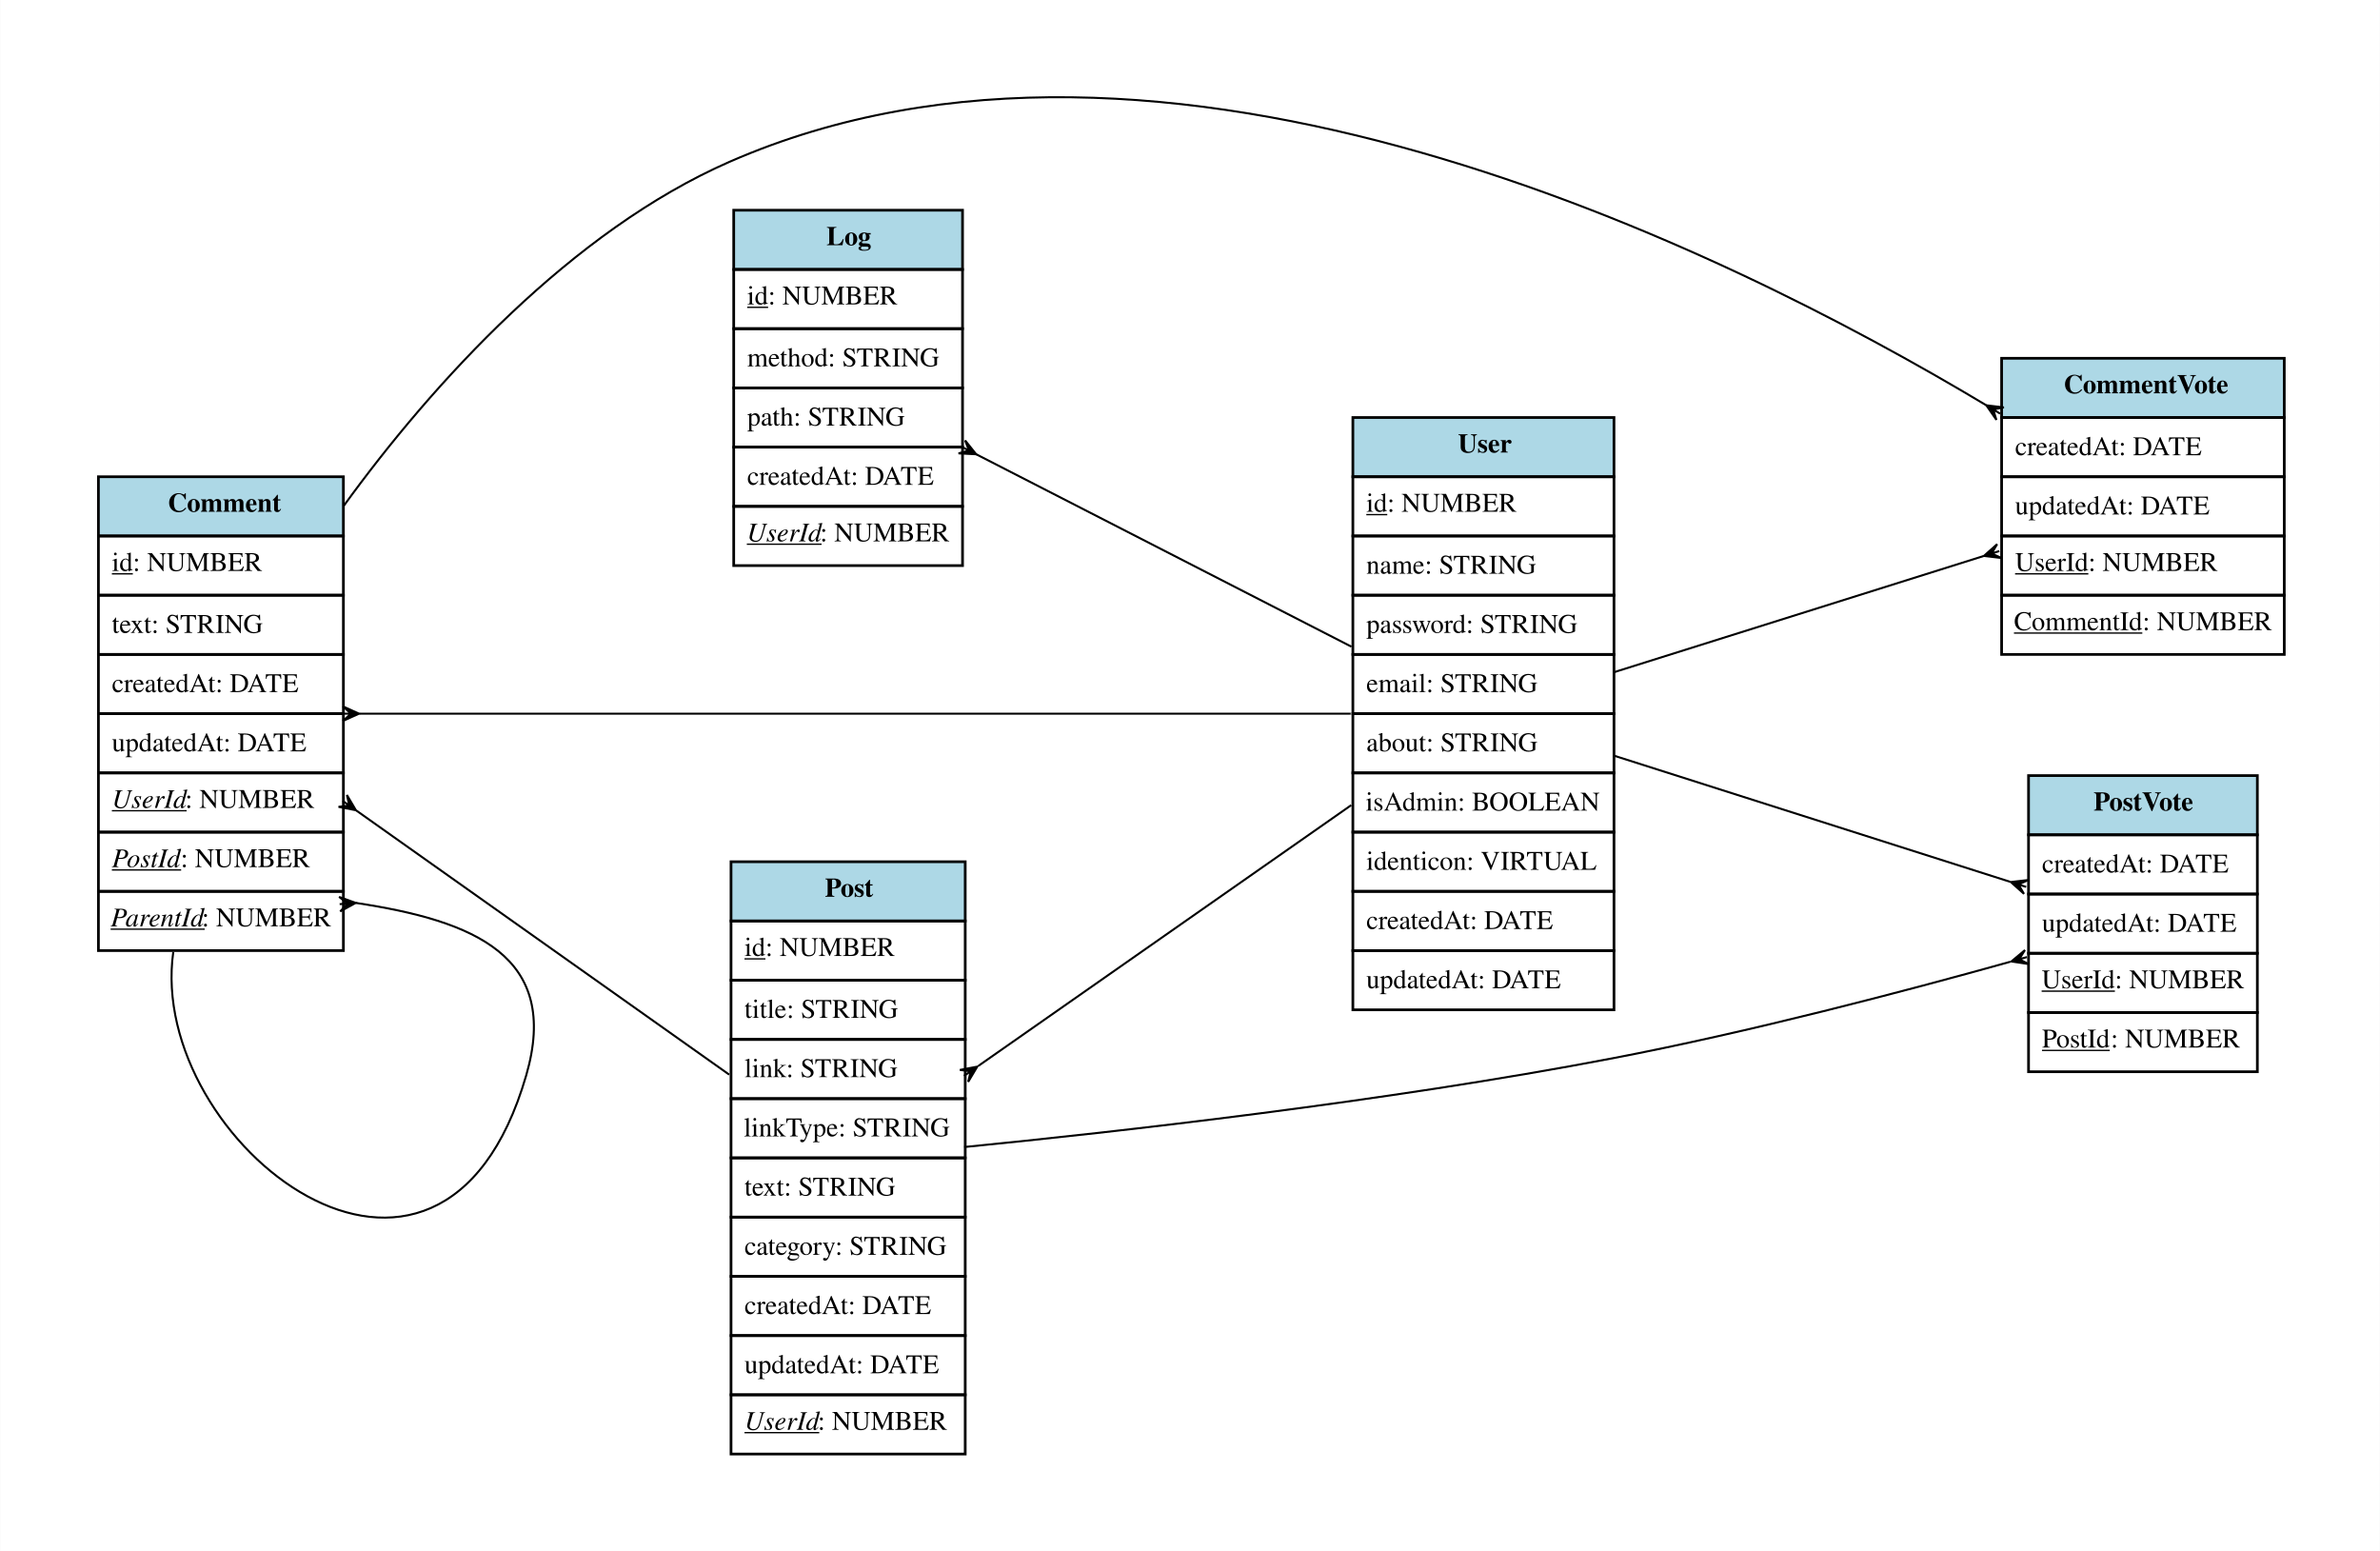
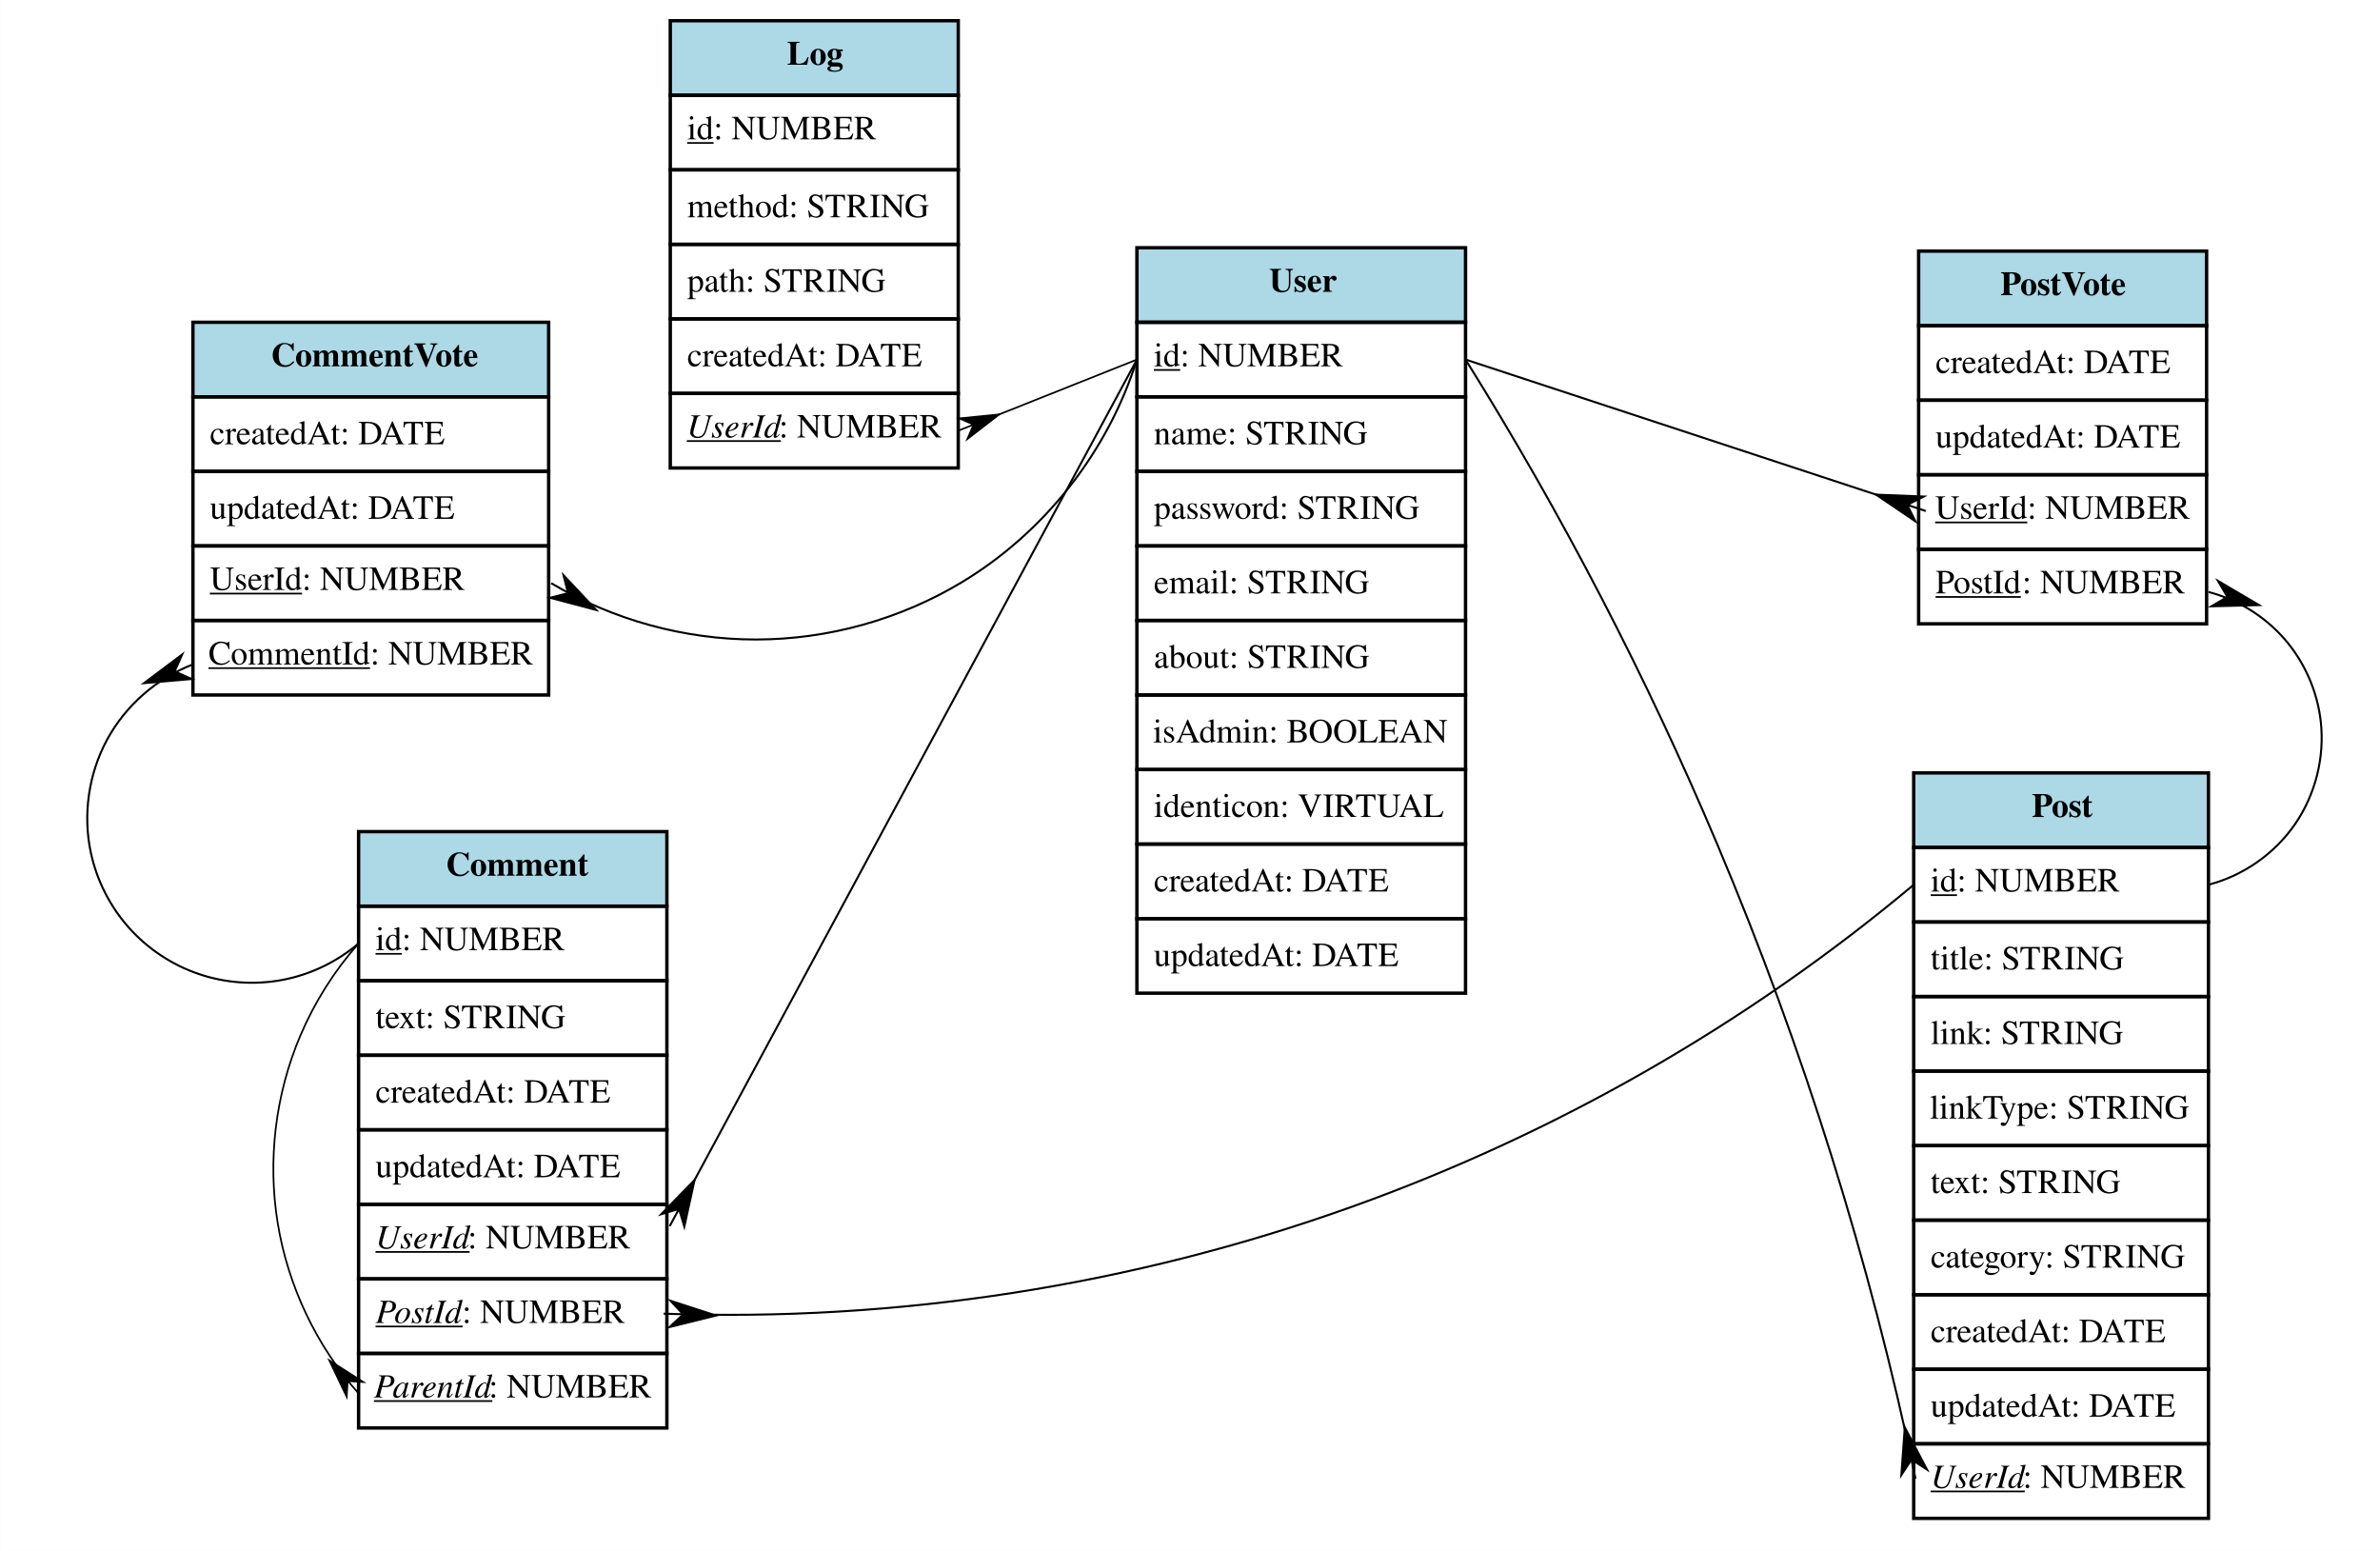
<svg xmlns="http://www.w3.org/2000/svg" width="884pt" height="576pt" viewBox="0.00 0.00 884.00 576.08" version="1.1" id="svg67">
-   <defs id="defs67" />
+   <defs id="defs67">
+     <marker style="overflow:visible" id="DartArrow" refX="-3" refY="0" orient="auto" markerWidth="3" markerHeight="3" viewBox="0 0 1 1" preserveAspectRatio="xMidYMid">
+       <path style="fill:context-stroke;fill-rule:evenodd;stroke:none" d="M 0,0 5,-5 -12.5,0 5,5 Z" transform="scale(-0.5)" id="path6" />
+     </marker>
+   </defs>
  <g id="graph0" class="graph" transform="translate(36,540.0804)">
-     <polygon fill="#ffffff" stroke="transparent" points="848,-540.08 848,36 -36,36 -36,-540.08 " id="polygon1" />
-     <g id="node1" class="node">
-       <polygon fill="#add8e6" stroke="transparent" points="563.5,-385 563.5,-363 466.5,-363 466.5,-385 " id="polygon2" />
-       <polygon fill="none" stroke="#000000" points="563.5,-385 563.5,-363 466.5,-363 466.5,-385 " id="polygon3" />
+     <polygon fill="#ffffff" stroke="transparent" points="-36,36 -36,-540.08 848,-540.08 848,36 " id="polygon1" transform="matrix(1.000069,0,0,0.9999993,0.00249753,-3.7631424e-4)" />
+     <g id="node1" class="node" transform="matrix(1.258544,0,0,1.258544,-200.834,36.47907)">
+       <polygon fill="#add8e6" stroke="transparent" points="466.5,-363 466.5,-385 563.5,-385 563.5,-363 " id="polygon2" />
+       <polygon fill="none" stroke="#000000" points="466.5,-363 466.5,-385 563.5,-385 563.5,-363 " id="polygon3" />
      <text text-anchor="start" x="505.562" y="-372" font-family="Times, serif" font-weight="bold" font-size="10px" fill="#000000" id="text3">User</text>
-       <polygon fill="none" stroke="#000000" points="563.5,-363 563.5,-341 466.5,-341 466.5,-363 " id="polygon4" />
+       <polygon fill="none" stroke="#000000" points="466.5,-341 466.5,-363 563.5,-363 563.5,-341 " id="polygon4" />
      <text text-anchor="start" x="471.5" y="-350" font-family="Times, serif" text-decoration="underline" font-size="10px" fill="#000000" id="text4" style="text-decoration:underline;text-decoration-line:underline">id</text>
      <text text-anchor="start" x="479.279" y="-350" font-family="Times, serif" font-size="10px" fill="#000000" id="text5">: NUMBER</text>
-       <polygon fill="none" stroke="#000000" points="563.5,-341 563.5,-319 466.5,-319 466.5,-341 " id="polygon5" />
+       <polygon fill="none" stroke="#000000" points="466.5,-319 466.5,-341 563.5,-341 563.5,-319 " id="polygon5" />
      <text text-anchor="start" x="471.5" y="-327" font-family="Times, serif" font-size="10px" fill="#000000" id="text6">name: STRING</text>
-       <polygon fill="none" stroke="#000000" points="563.5,-319 563.5,-297 466.5,-297 466.5,-319 " id="polygon6" />
+       <polygon fill="none" stroke="#000000" points="466.5,-297 466.5,-319 563.5,-319 563.5,-297 " id="polygon6" />
      <text text-anchor="start" x="471.5" y="-305" font-family="Times, serif" font-size="10px" fill="#000000" id="text7">password: STRING</text>
-       <polygon fill="none" stroke="#000000" points="563.5,-297 563.5,-275 466.5,-275 466.5,-297 " id="polygon7" />
+       <polygon fill="none" stroke="#000000" points="466.5,-275 466.5,-297 563.5,-297 563.5,-275 " id="polygon7" />
      <text text-anchor="start" x="471.5" y="-283" font-family="Times, serif" font-size="10px" fill="#000000" id="text8">email: STRING</text>
-       <polygon fill="none" stroke="#000000" points="563.5,-275 563.5,-253 466.5,-253 466.5,-275 " id="polygon8" />
+       <polygon fill="none" stroke="#000000" points="466.5,-253 466.5,-275 563.5,-275 563.5,-253 " id="polygon8" />
      <text text-anchor="start" x="471.5" y="-261" font-family="Times, serif" font-size="10px" fill="#000000" id="text9">about: STRING</text>
-       <polygon fill="none" stroke="#000000" points="563.5,-253 563.5,-231 466.5,-231 466.5,-253 " id="polygon9" />
+       <polygon fill="none" stroke="#000000" points="466.5,-231 466.5,-253 563.5,-253 563.5,-231 " id="polygon9" />
      <text text-anchor="start" x="471.257" y="-239" font-family="Times, serif" font-size="10px" fill="#000000" id="text10">isAdmin: BOOLEAN</text>
-       <polygon fill="none" stroke="#000000" points="563.5,-231 563.5,-209 466.5,-209 466.5,-231 " id="polygon10" />
+       <polygon fill="none" stroke="#000000" points="466.5,-209 466.5,-231 563.5,-231 563.5,-209 " id="polygon10" />
      <text text-anchor="start" x="471.5" y="-217" font-family="Times, serif" font-size="10px" fill="#000000" id="text11">identicon: VIRTUAL</text>
-       <polygon fill="none" stroke="#000000" points="563.5,-209 563.5,-187 466.5,-187 466.5,-209 " id="polygon11" />
+       <polygon fill="none" stroke="#000000" points="466.5,-187 466.5,-209 563.5,-209 563.5,-187 " id="polygon11" />
      <text text-anchor="start" x="471.5" y="-195" font-family="Times, serif" font-size="10px" fill="#000000" id="text12">createdAt: DATE</text>
-       <polygon fill="none" stroke="#000000" points="563.5,-187 563.5,-165 466.5,-165 466.5,-187 " id="polygon12" />
+       <polygon fill="none" stroke="#000000" points="466.5,-165 466.5,-187 563.5,-187 563.5,-165 " id="polygon12" />
      <text text-anchor="start" x="471.5" y="-173" font-family="Times, serif" font-size="10px" fill="#000000" id="text13">updatedAt: DATE</text>
    </g>
-     <g id="node4" class="node">
-       <polygon fill="#add8e6" stroke="transparent" points="802.5,-252 802.5,-230 717.5,-230 717.5,-252 " id="polygon13" />
-       <polygon fill="none" stroke="#000000" points="802.5,-252 802.5,-230 717.5,-230 717.5,-252 " id="polygon14" />
+     <g id="node4" class="node" transform="matrix(1.258544,0,0,1.258544,-226.3343,-129.6561)">
+       <polygon fill="#add8e6" stroke="transparent" points="717.5,-252 802.5,-252 802.5,-230 717.5,-230 " id="polygon13" />
+       <polygon fill="none" stroke="#000000" points="717.5,-252 802.5,-252 802.5,-230 717.5,-230 " id="polygon14" />
      <text text-anchor="start" x="741.668" y="-239" font-family="Times, serif" font-weight="bold" font-size="10px" fill="#000000" id="text14">PostVote</text>
-       <polygon fill="none" stroke="#000000" points="802.5,-230 802.5,-208 717.5,-208 717.5,-230 " id="polygon15" />
+       <polygon fill="none" stroke="#000000" points="717.5,-230 802.5,-230 802.5,-208 717.5,-208 " id="polygon15" />
      <text text-anchor="start" x="722.5" y="-216" font-family="Times, serif" font-size="10px" fill="#000000" id="text15">createdAt: DATE</text>
-       <polygon fill="none" stroke="#000000" points="802.5,-208 802.5,-186 717.5,-186 717.5,-208 " id="polygon16" />
+       <polygon fill="none" stroke="#000000" points="717.5,-208 802.5,-208 802.5,-186 717.5,-186 " id="polygon16" />
      <text text-anchor="start" x="722.5" y="-194" font-family="Times, serif" font-size="10px" fill="#000000" id="text16">updatedAt: DATE</text>
-       <polygon fill="none" stroke="#000000" points="802.5,-186 802.5,-164 717.5,-164 717.5,-186 " id="polygon17" />
+       <polygon fill="none" stroke="#000000" points="717.5,-186 802.5,-186 802.5,-164 717.5,-164 " id="polygon17" />
      <text text-anchor="start" x="722.371" y="-173" font-family="Times, serif" text-decoration="underline" font-size="10px" fill="#000000" id="text17" style="text-decoration:underline;text-decoration-line:underline">UserId</text>
      <text text-anchor="start" x="749.576" y="-173" font-family="Times, serif" font-size="10px" fill="#000000" id="text18">: NUMBER</text>
-       <polygon fill="none" stroke="#000000" points="802.5,-164 802.5,-142 717.5,-142 717.5,-164 " id="polygon18" />
+       <polygon fill="none" stroke="#000000" points="717.5,-164 802.5,-164 802.5,-142 717.5,-142 " id="polygon18" />
      <text text-anchor="start" x="722.5" y="-151" font-family="Times, serif" text-decoration="underline" font-size="10px" fill="#000000" id="text19" style="text-decoration:underline;text-decoration-line:underline">PostId</text>
      <text text-anchor="start" x="748.056" y="-151" font-family="Times, serif" font-size="10px" fill="#000000" id="text20">: NUMBER</text>
    </g>
-     <g id="edge1" class="edge">
-       <path fill="none" stroke="#000000" stroke-width="0.75" d="m 563.197,-259.497 c 42.783,13.621 104.714,33.338 147.522,46.966" id="path20" />
-       <polygon fill="#000000" stroke="#000000" stroke-width="0.75" points="713.77,-211.559 716.629,-210.649 716.629,-210.649 716.629,-210.649 713.77,-211.559 715.81,-208.076 710.912,-212.469 717.448,-213.221 " id="polygon20" />
-     </g>
-     <g id="node5" class="node">
-       <polygon fill="#add8e6" stroke="transparent" points="812.5,-407 812.5,-385 707.5,-385 707.5,-407 " id="polygon21" />
-       <polygon fill="none" stroke="#000000" points="812.5,-407 812.5,-385 707.5,-385 707.5,-407 " id="polygon22" />
+     <g id="node5" class="node" transform="matrix(1.258544,0,0,1.258544,-854.815,91.85502)">
+       <polygon fill="#add8e6" stroke="transparent" points="707.5,-407 812.5,-407 812.5,-385 707.5,-385 " id="polygon21" />
+       <polygon fill="none" stroke="#000000" points="707.5,-407 812.5,-407 812.5,-385 707.5,-385 " id="polygon22" />
      <text text-anchor="start" x="730.559" y="-394" font-family="Times, serif" font-weight="bold" font-size="10px" fill="#000000" id="text22">CommentVote</text>
-       <polygon fill="none" stroke="#000000" points="812.5,-385 812.5,-363 707.5,-363 707.5,-385 " id="polygon23" />
+       <polygon fill="none" stroke="#000000" points="707.5,-385 812.5,-385 812.5,-363 707.5,-363 " id="polygon23" />
      <text text-anchor="start" x="712.5" y="-371" font-family="Times, serif" font-size="10px" fill="#000000" id="text23">createdAt: DATE</text>
-       <polygon fill="none" stroke="#000000" points="812.5,-363 812.5,-341 707.5,-341 707.5,-363 " id="polygon24" />
+       <polygon fill="none" stroke="#000000" points="707.5,-363 812.5,-363 812.5,-341 707.5,-341 " id="polygon24" />
      <text text-anchor="start" x="712.5" y="-349" font-family="Times, serif" font-size="10px" fill="#000000" id="text24">updatedAt: DATE</text>
-       <polygon fill="none" stroke="#000000" points="812.5,-341 812.5,-319 707.5,-319 707.5,-341 " id="polygon25" />
+       <polygon fill="none" stroke="#000000" points="707.5,-341 812.5,-341 812.5,-319 707.5,-319 " id="polygon25" />
      <text text-anchor="start" x="712.5" y="-328" font-family="Times, serif" text-decoration="underline" font-size="10px" fill="#000000" id="text25" style="text-decoration:underline;text-decoration-line:underline">UserId</text>
      <text text-anchor="start" x="739.705" y="-328" font-family="Times, serif" font-size="10px" fill="#000000" id="text26">: NUMBER</text>
-       <polygon fill="none" stroke="#000000" points="812.5,-319 812.5,-297 707.5,-297 707.5,-319 " id="polygon26" />
+       <polygon fill="none" stroke="#000000" points="707.5,-319 812.5,-319 812.5,-297 707.5,-297 " id="polygon26" />
      <text text-anchor="start" x="712.086" y="-306" font-family="Times, serif" text-decoration="underline" font-size="10px" fill="#000000" id="text27" style="text-decoration:underline;text-decoration-line:underline">CommentId</text>
      <text text-anchor="start" x="759.86" y="-306" font-family="Times, serif" font-size="10px" fill="#000000" id="text28">: NUMBER</text>
    </g>
-     <g id="edge2" class="edge">
-       <path fill="none" stroke="#000000" stroke-width="0.75" d="m 563.197,-290.305 c 39.584,-12.441 95.561,-30.033 137.616,-43.251" id="path28" />
-       <polygon fill="#000000" stroke="#000000" stroke-width="0.75" points="703.789,-334.491 706.652,-335.39 706.652,-335.39 706.652,-335.39 703.789,-334.491 707.461,-332.815 700.928,-333.591 705.842,-337.966 " id="polygon28" />
-     </g>
-     <g id="node2" class="node">
+     <g id="node2" class="node" transform="matrix(1.258544,0,0,1.258544,378.4573,23.88633)">
      <polygon fill="#add8e6" stroke="transparent" points="322.5,-220 322.5,-198 235.5,-198 235.5,-220 " id="polygon29" />
      <polygon fill="none" stroke="#000000" points="322.5,-220 322.5,-198 235.5,-198 235.5,-220 " id="polygon30" />
      <text text-anchor="start" x="270.387" y="-207" font-family="Times, serif" font-weight="bold" font-size="10px" fill="#000000" id="text30">Post</text>
      <polygon fill="none" stroke="#000000" points="322.5,-198 322.5,-176 235.5,-176 235.5,-198 " id="polygon31" />
      <text text-anchor="start" x="240.5" y="-185" font-family="Times, serif" text-decoration="underline" font-size="10px" fill="#000000" id="text31" style="text-decoration:underline;text-decoration-line:underline">id</text>
      <text text-anchor="start" x="248.279" y="-185" font-family="Times, serif" font-size="10px" fill="#000000" id="text32">: NUMBER</text>
      <polygon fill="none" stroke="#000000" points="322.5,-176 322.5,-154 235.5,-154 235.5,-176 " id="polygon32" />
      <text text-anchor="start" x="240.5" y="-162" font-family="Times, serif" font-size="10px" fill="#000000" id="text33">title: STRING</text>
      <polygon fill="none" stroke="#000000" points="322.5,-154 322.5,-132 235.5,-132 235.5,-154 " id="polygon33" />
      <text text-anchor="start" x="240.5" y="-140" font-family="Times, serif" font-size="10px" fill="#000000" id="text34">link: STRING</text>
      <polygon fill="none" stroke="#000000" points="322.5,-132 322.5,-110 235.5,-110 235.5,-132 " id="polygon34" />
      <text text-anchor="start" x="240.255" y="-118" font-family="Times, serif" font-size="10px" fill="#000000" id="text35">linkType: STRING</text>
      <polygon fill="none" stroke="#000000" points="322.5,-110 322.5,-88 235.5,-88 235.5,-110 " id="polygon35" />
      <text text-anchor="start" x="240.5" y="-96" font-family="Times, serif" font-size="10px" fill="#000000" id="text36">text: STRING</text>
      <polygon fill="none" stroke="#000000" points="322.5,-88 322.5,-66 235.5,-66 235.5,-88 " id="polygon36" />
      <text text-anchor="start" x="240.5" y="-74" font-family="Times, serif" font-size="10px" fill="#000000" id="text37">category: STRING</text>
      <polygon fill="none" stroke="#000000" points="322.5,-66 322.5,-44 235.5,-44 235.5,-66 " id="polygon37" />
      <text text-anchor="start" x="240.5" y="-52" font-family="Times, serif" font-size="10px" fill="#000000" id="text38">createdAt: DATE</text>
      <polygon fill="none" stroke="#000000" points="322.5,-44 322.5,-22 235.5,-22 235.5,-44 " id="polygon38" />
      <text text-anchor="start" x="240.5" y="-30" font-family="Times, serif" font-size="10px" fill="#000000" id="text39">updatedAt: DATE</text>
      <polygon fill="none" stroke="#000000" points="322.5,-22 322.5,0 235.5,0 235.5,-22 " id="polygon39" />
      <text text-anchor="start" x="240.5" y="-9" font-family="Times, serif" font-style="italic" text-decoration="underline" font-size="10px" fill="#000000" id="text40" style="text-decoration:underline;text-decoration-line:underline">UserId</text>
      <text text-anchor="start" x="267.705" y="-9" font-family="Times, serif" font-size="10px" fill="#000000" id="text41">: NUMBER</text>
    </g>
-     <g id="edge5" class="edge">
-       <path fill="none" stroke="#000000" stroke-width="0.75" d="m 327.423,-144.204 c 40.582,-28.373 97.989,-68.509 138.481,-96.819" id="path41" />
-       <polygon fill="#000000" stroke="#000000" stroke-width="0.75" points="324.52,-142.175 322.061,-140.456 322.061,-140.456 322.061,-140.456 324.52,-142.175 320.514,-142.669 326.978,-143.894 323.608,-138.243 " id="polygon41" />
-     </g>
-     <g id="edge3" class="edge">
-       <path fill="none" stroke="#000000" stroke-width="0.75" d="M 322.137,-114.034 C 378.197,-119.592 478.37,-130.79 563,-147 c 50.867,-9.743 108.17,-24.802 147.71,-35.849" id="path42" />
-       <polygon fill="#000000" stroke="#000000" stroke-width="0.75" points="714.011,-183.775 716.9,-184.586 716.9,-184.586 716.9,-184.586 714.011,-183.775 717.629,-181.986 711.123,-182.965 716.17,-187.185 " id="polygon42" />
-     </g>
-     <g id="node3" class="node">
-       <polygon fill="#add8e6" stroke="transparent" points="91.5,-363 91.5,-341 0.5,-341 0.5,-363 " id="polygon43" />
-       <polygon fill="none" stroke="#000000" points="91.5,-363 91.5,-341 0.5,-341 0.5,-363 " id="polygon44" />
+     <g id="node3" class="node" transform="matrix(1.258544,0,0,1.258544,96.51864,225.6645)">
+       <polygon fill="#add8e6" stroke="transparent" points="0.5,-341 0.5,-363 91.5,-363 91.5,-341 " id="polygon43" />
+       <polygon fill="none" stroke="#000000" points="0.5,-341 0.5,-363 91.5,-363 91.5,-341 " id="polygon44" />
      <text text-anchor="start" x="26.277" y="-350" font-family="Times, serif" font-weight="bold" font-size="10px" fill="#000000" id="text44">Comment</text>
-       <polygon fill="none" stroke="#000000" points="91.5,-341 91.5,-319 0.5,-319 0.5,-341 " id="polygon45" />
+       <polygon fill="none" stroke="#000000" points="0.5,-319 0.5,-341 91.5,-341 91.5,-319 " id="polygon45" />
      <text text-anchor="start" x="5.5" y="-328" font-family="Times, serif" text-decoration="underline" font-size="10px" fill="#000000" id="text45" style="text-decoration:underline;text-decoration-line:underline">id</text>
      <text text-anchor="start" x="13.279" y="-328" font-family="Times, serif" font-size="10px" fill="#000000" id="text46">: NUMBER</text>
-       <polygon fill="none" stroke="#000000" points="91.5,-319 91.5,-297 0.5,-297 0.5,-319 " id="polygon46" />
+       <polygon fill="none" stroke="#000000" points="0.5,-297 0.5,-319 91.5,-319 91.5,-297 " id="polygon46" />
      <text text-anchor="start" x="5.5" y="-305" font-family="Times, serif" font-size="10px" fill="#000000" id="text47">text: STRING</text>
-       <polygon fill="none" stroke="#000000" points="91.5,-297 91.5,-275 0.5,-275 0.5,-297 " id="polygon47" />
+       <polygon fill="none" stroke="#000000" points="0.5,-275 0.5,-297 91.5,-297 91.5,-275 " id="polygon47" />
      <text text-anchor="start" x="5.5" y="-283" font-family="Times, serif" font-size="10px" fill="#000000" id="text48">createdAt: DATE</text>
-       <polygon fill="none" stroke="#000000" points="91.5,-275 91.5,-253 0.5,-253 0.5,-275 " id="polygon48" />
+       <polygon fill="none" stroke="#000000" points="0.5,-253 0.5,-275 91.5,-275 91.5,-253 " id="polygon48" />
      <text text-anchor="start" x="5.5" y="-261" font-family="Times, serif" font-size="10px" fill="#000000" id="text49">updatedAt: DATE</text>
-       <polygon fill="none" stroke="#000000" points="91.5,-253 91.5,-231 0.5,-231 0.5,-253 " id="polygon49" />
+       <polygon fill="none" stroke="#000000" points="0.5,-231 0.5,-253 91.5,-253 91.5,-231 " id="polygon49" />
      <text text-anchor="start" x="5.5" y="-240" font-family="Times, serif" font-style="italic" text-decoration="underline" font-size="10px" fill="#000000" id="text50" style="text-decoration:underline;text-decoration-line:underline">UserId</text>
      <text text-anchor="start" x="32.705" y="-240" font-family="Times, serif" font-size="10px" fill="#000000" id="text51">: NUMBER</text>
-       <polygon fill="none" stroke="#000000" points="91.5,-231 91.5,-209 0.5,-209 0.5,-231 " id="polygon51" />
+       <polygon fill="none" stroke="#000000" points="0.5,-209 0.5,-231 91.5,-231 91.5,-209 " id="polygon51" />
      <text text-anchor="start" x="5.5" y="-218" font-family="Times, serif" font-style="italic" text-decoration="underline" font-size="10px" fill="#000000" id="text52" style="text-decoration:underline;text-decoration-line:underline">PostId</text>
      <text text-anchor="start" x="31.056" y="-218" font-family="Times, serif" font-size="10px" fill="#000000" id="text53">: NUMBER</text>
-       <polygon fill="none" stroke="#000000" points="91.5,-209 91.5,-187 0.5,-187 0.5,-209 " id="polygon53" />
+       <polygon fill="none" stroke="#000000" points="0.5,-187 0.5,-209 91.5,-209 91.5,-187 " id="polygon53" />
      <text text-anchor="start" x="5.037" y="-196" font-family="Times, serif" font-style="italic" text-decoration="underline" font-size="10px" fill="#000000" id="text54" style="text-decoration:underline;text-decoration-line:underline">ParentId</text>
      <text text-anchor="start" x="38.91" y="-196" font-family="Times, serif" font-size="10px" fill="#000000" id="text55">: NUMBER</text>
    </g>
-     <g id="edge6" class="edge">
-       <path fill="none" stroke="#000000" stroke-width="0.75" d="m 97.461,-275 c 91.29,0 279.209,0 368.225,0" id="path55" />
-       <polygon fill="#000000" stroke="#000000" stroke-width="0.75" points="94.324,-275 91.324,-275 91.324,-275 91.324,-275 94.324,-275 91.324,-277.7 97.324,-275 91.324,-272.3 " id="polygon55" />
-     </g>
-     <g id="edge7" class="edge">
-       <path fill="none" stroke="#000000" stroke-width="0.75" d="m 96.218,-239.083 c 41.386,29.308 99.248,70.283 138.602,98.152" id="path56" />
-       <polygon fill="#000000" stroke="#000000" stroke-width="0.75" points="93.704,-240.864 91.255,-242.598 91.255,-242.598 91.255,-242.598 93.704,-240.864 92.816,-244.802 96.152,-239.131 89.695,-240.395 " id="polygon56" />
-     </g>
-     <g id="edge4" class="edge">
-       <path fill="none" stroke="#000000" stroke-width="0.75" d="m 91.5,-352 c 33.28,-45.995 84.911,-102.373 143.5,-128 161.139,-70.484 367.847,31.128 466.748,90.418" id="path57" />
-       <polygon fill="#000000" stroke="#000000" stroke-width="0.75" points="704.384,-387.991 706.953,-386.441 706.953,-386.441 706.953,-386.441 704.384,-387.991 705.558,-384.13 701.816,-389.541 708.348,-388.753 " id="polygon58" />
-     </g>
-     <g id="edge4-6" class="edge" transform="translate(1.5,150)">
-       <path fill="none" stroke="#000000" stroke-width="0.75" d="m 94.598,-354.711 c 44.048,6.641 76.163,19.811 63.31,64.086 C 125.939,-180.498 16.79,-265.82 26.807,-336.5" id="path57-5" />
-       <polygon fill="#000000" stroke="#000000" stroke-width="0.75" points="91.021,-349.716 92.767,-352.155 88.825,-351.288 94.514,-354.594 93.216,-348.144 92.767,-352.155 " id="polygon57-3" transform="rotate(49.96719,94.68141,-354.5628)" />
-     </g>
-     <g id="node6" class="node">
+     <g id="node6" class="node" transform="matrix(1.258544,0,0,1.258544,-84.71174,49.06452)">
      <polygon fill="#add8e6" stroke="transparent" points="321.5,-462 321.5,-440 236.5,-440 236.5,-462 " id="polygon59" />
      <polygon fill="none" stroke="#000000" points="321.5,-462 321.5,-440 236.5,-440 236.5,-462 " id="polygon60" />
      <text text-anchor="start" x="270.945" y="-449" font-family="Times, serif" font-weight="bold" font-size="10px" fill="#000000" id="text60">Log</text>
      <polygon fill="none" stroke="#000000" points="321.5,-440 321.5,-418 236.5,-418 236.5,-440 " id="polygon61" />
      <text text-anchor="start" x="241.5" y="-427" font-family="Times, serif" text-decoration="underline" font-size="10px" fill="#000000" id="text61" style="text-decoration:underline;text-decoration-line:underline">id</text>
      <text text-anchor="start" x="249.279" y="-427" font-family="Times, serif" font-size="10px" fill="#000000" id="text62">: NUMBER</text>
      <polygon fill="none" stroke="#000000" points="321.5,-418 321.5,-396 236.5,-396 236.5,-418 " id="polygon62" />
      <text text-anchor="start" x="241.5" y="-404" font-family="Times, serif" font-size="10px" fill="#000000" id="text63">method: STRING</text>
      <polygon fill="none" stroke="#000000" points="321.5,-396 321.5,-374 236.5,-374 236.5,-396 " id="polygon63" />
      <text text-anchor="start" x="241.5" y="-382" font-family="Times, serif" font-size="10px" fill="#000000" id="text64">path: STRING</text>
      <polygon fill="none" stroke="#000000" points="321.5,-374 321.5,-352 236.5,-352 236.5,-374 " id="polygon64" />
      <text text-anchor="start" x="241.5" y="-360" font-family="Times, serif" font-size="10px" fill="#000000" id="text65">createdAt: DATE</text>
      <polygon fill="none" stroke="#000000" points="321.5,-352 321.5,-330 236.5,-330 236.5,-352 " id="polygon65" />
      <text text-anchor="start" x="241.371" y="-339" font-family="Times, serif" font-style="italic" text-decoration="underline" font-size="10px" fill="#000000" id="text66" style="text-decoration:underline;text-decoration-line:underline">UserId</text>
      <text text-anchor="start" x="268.576" y="-339" font-family="Times, serif" font-size="10px" fill="#000000" id="text67">: NUMBER</text>
    </g>
-     <g id="edge8" class="edge">
-       <path fill="none" stroke="#000000" stroke-width="0.75" d="m 326.605,-371.336 c 40.65,20.841 98.602,50.554 139.37,71.457" id="path67" />
-       <polygon fill="#000000" stroke="#000000" stroke-width="0.75" points="323.907,-372.719 321.238,-374.088 321.238,-374.088 321.238,-374.088 323.907,-372.719 322.47,-376.49 326.577,-371.35 320.006,-371.685 " id="polygon67" />
-     </g>
+     <path style="fill:none;stroke:#000000;stroke-width:0.633;stroke-opacity:1;marker-start:url(#DartArrow)" d="m 319.91,-380.099 66.367,-26.429" id="path1" />
+     <path style="fill:none;stroke:#000000;stroke-width:0.75;stroke-opacity:1;marker-start:url(#DartArrow)" d="M 9.041,-63.233 C -9.557,-84.231 -22.06,-110.565 -26.578,-138.248 c -4.518,-27.684 -1.035,-56.626 9.922,-82.447 6.296,-14.837 15.011,-28.644 25.697,-40.71" id="path3" transform="matrix(0.843458,0,0,0.843458,89.52248,30.82973)" />
+     <path style="fill:none;stroke:#000000;stroke-width:0.75;stroke-opacity:1;marker-start:url(#DartArrow)" d="m 35.605,-293.297 c -13.484,5.164 -25.011,15.273 -31.892,27.967 -6.88,12.694 -9.058,27.871 -6.024,41.988 2.211,10.288 7.133,19.982 14.134,27.838 7.002,7.856 16.067,13.857 26.034,17.232 9.967,3.376 20.813,4.119 31.148,2.135 10.335,-1.984 20.134,-6.691 28.142,-13.519" id="path9" />
+     <path style="fill:none;stroke:#000000;stroke-width:0.75;stroke-opacity:1;marker-start:url(#DartArrow)" d="m 168.704,-323.465 c 22.91,13.652 49.555,20.965 76.225,20.919 26.67,-0.046 53.289,-7.45 76.153,-21.18 30.787,-18.49 54.445,-48.536 65.195,-82.802" id="path10" />
+     <path style="fill:none;stroke:#000000;stroke-width:0.75;stroke-opacity:1;marker-start:url(#DartArrow)" d="M 212.722,-84.66 386.277,-406.529" id="path11" />
+     <path style="fill:none;stroke:#000000;stroke-width:0.75;stroke-opacity:1;marker-start:url(#DartArrow)" d="m 210.45,-52.138 c 86.787,3.113 174.142,-10.467 255.888,-39.781 75.805,-27.183 146.75,-67.858 208.507,-119.543" id="path12" />
+     <path style="fill:none;stroke:#000000;stroke-width:0.75;stroke-opacity:1;marker-start:url(#DartArrow)" d="m 784.321,-320.2 c 10.935,2.831 20.967,9.052 28.365,17.587 7.398,8.536 12.129,19.35 13.378,30.576 1.477,13.284 -1.985,27.061 -9.567,38.068 -7.582,11.007 -19.22,19.152 -32.158,22.507" id="path13" />
+     <path style="fill:none;stroke:#000000;stroke-width:0.75;stroke-opacity:1;marker-start:url(#DartArrow)" d="M 679.331,-350.275 508.356,-406.529" id="path14" />
+     <path style="fill:none;stroke:#000000;stroke-width:0.75;stroke-opacity:1;marker-start:url(#DartArrow)" d="M 675.517,9.141 C 658.641,-71.498 633.95,-150.499 601.901,-226.395 c -26.347,-62.395 -57.66,-122.692 -93.546,-180.133" id="path15" />
  </g>
</svg>
